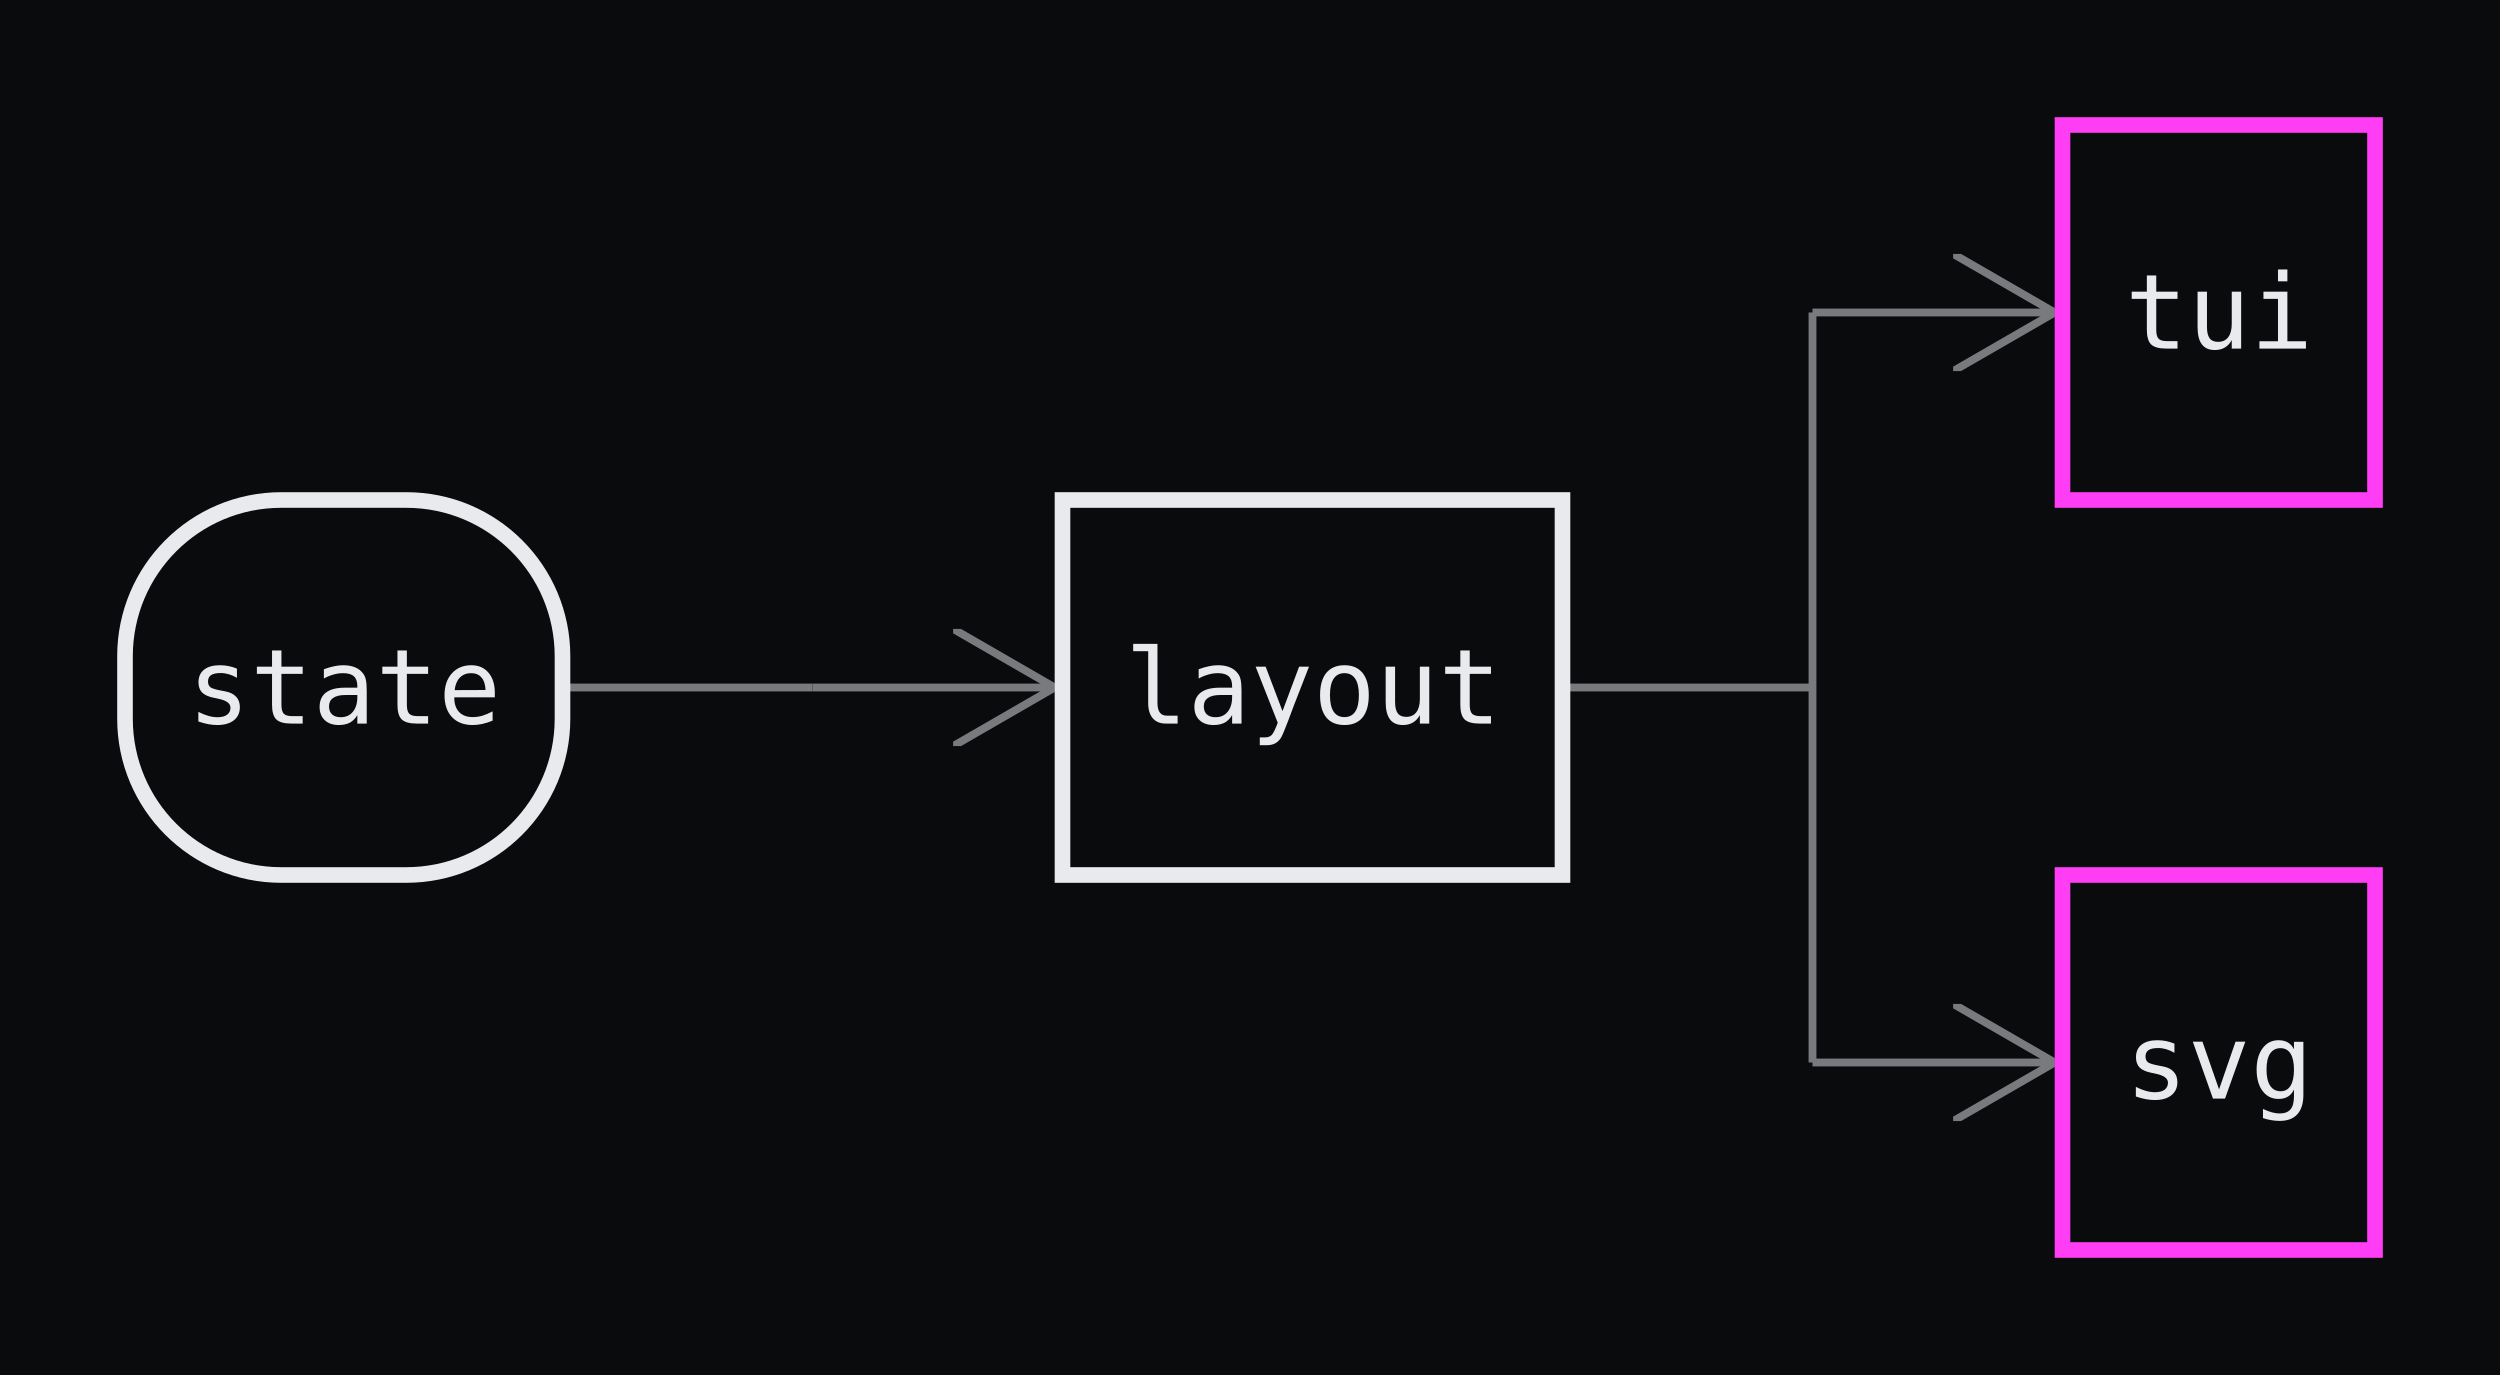
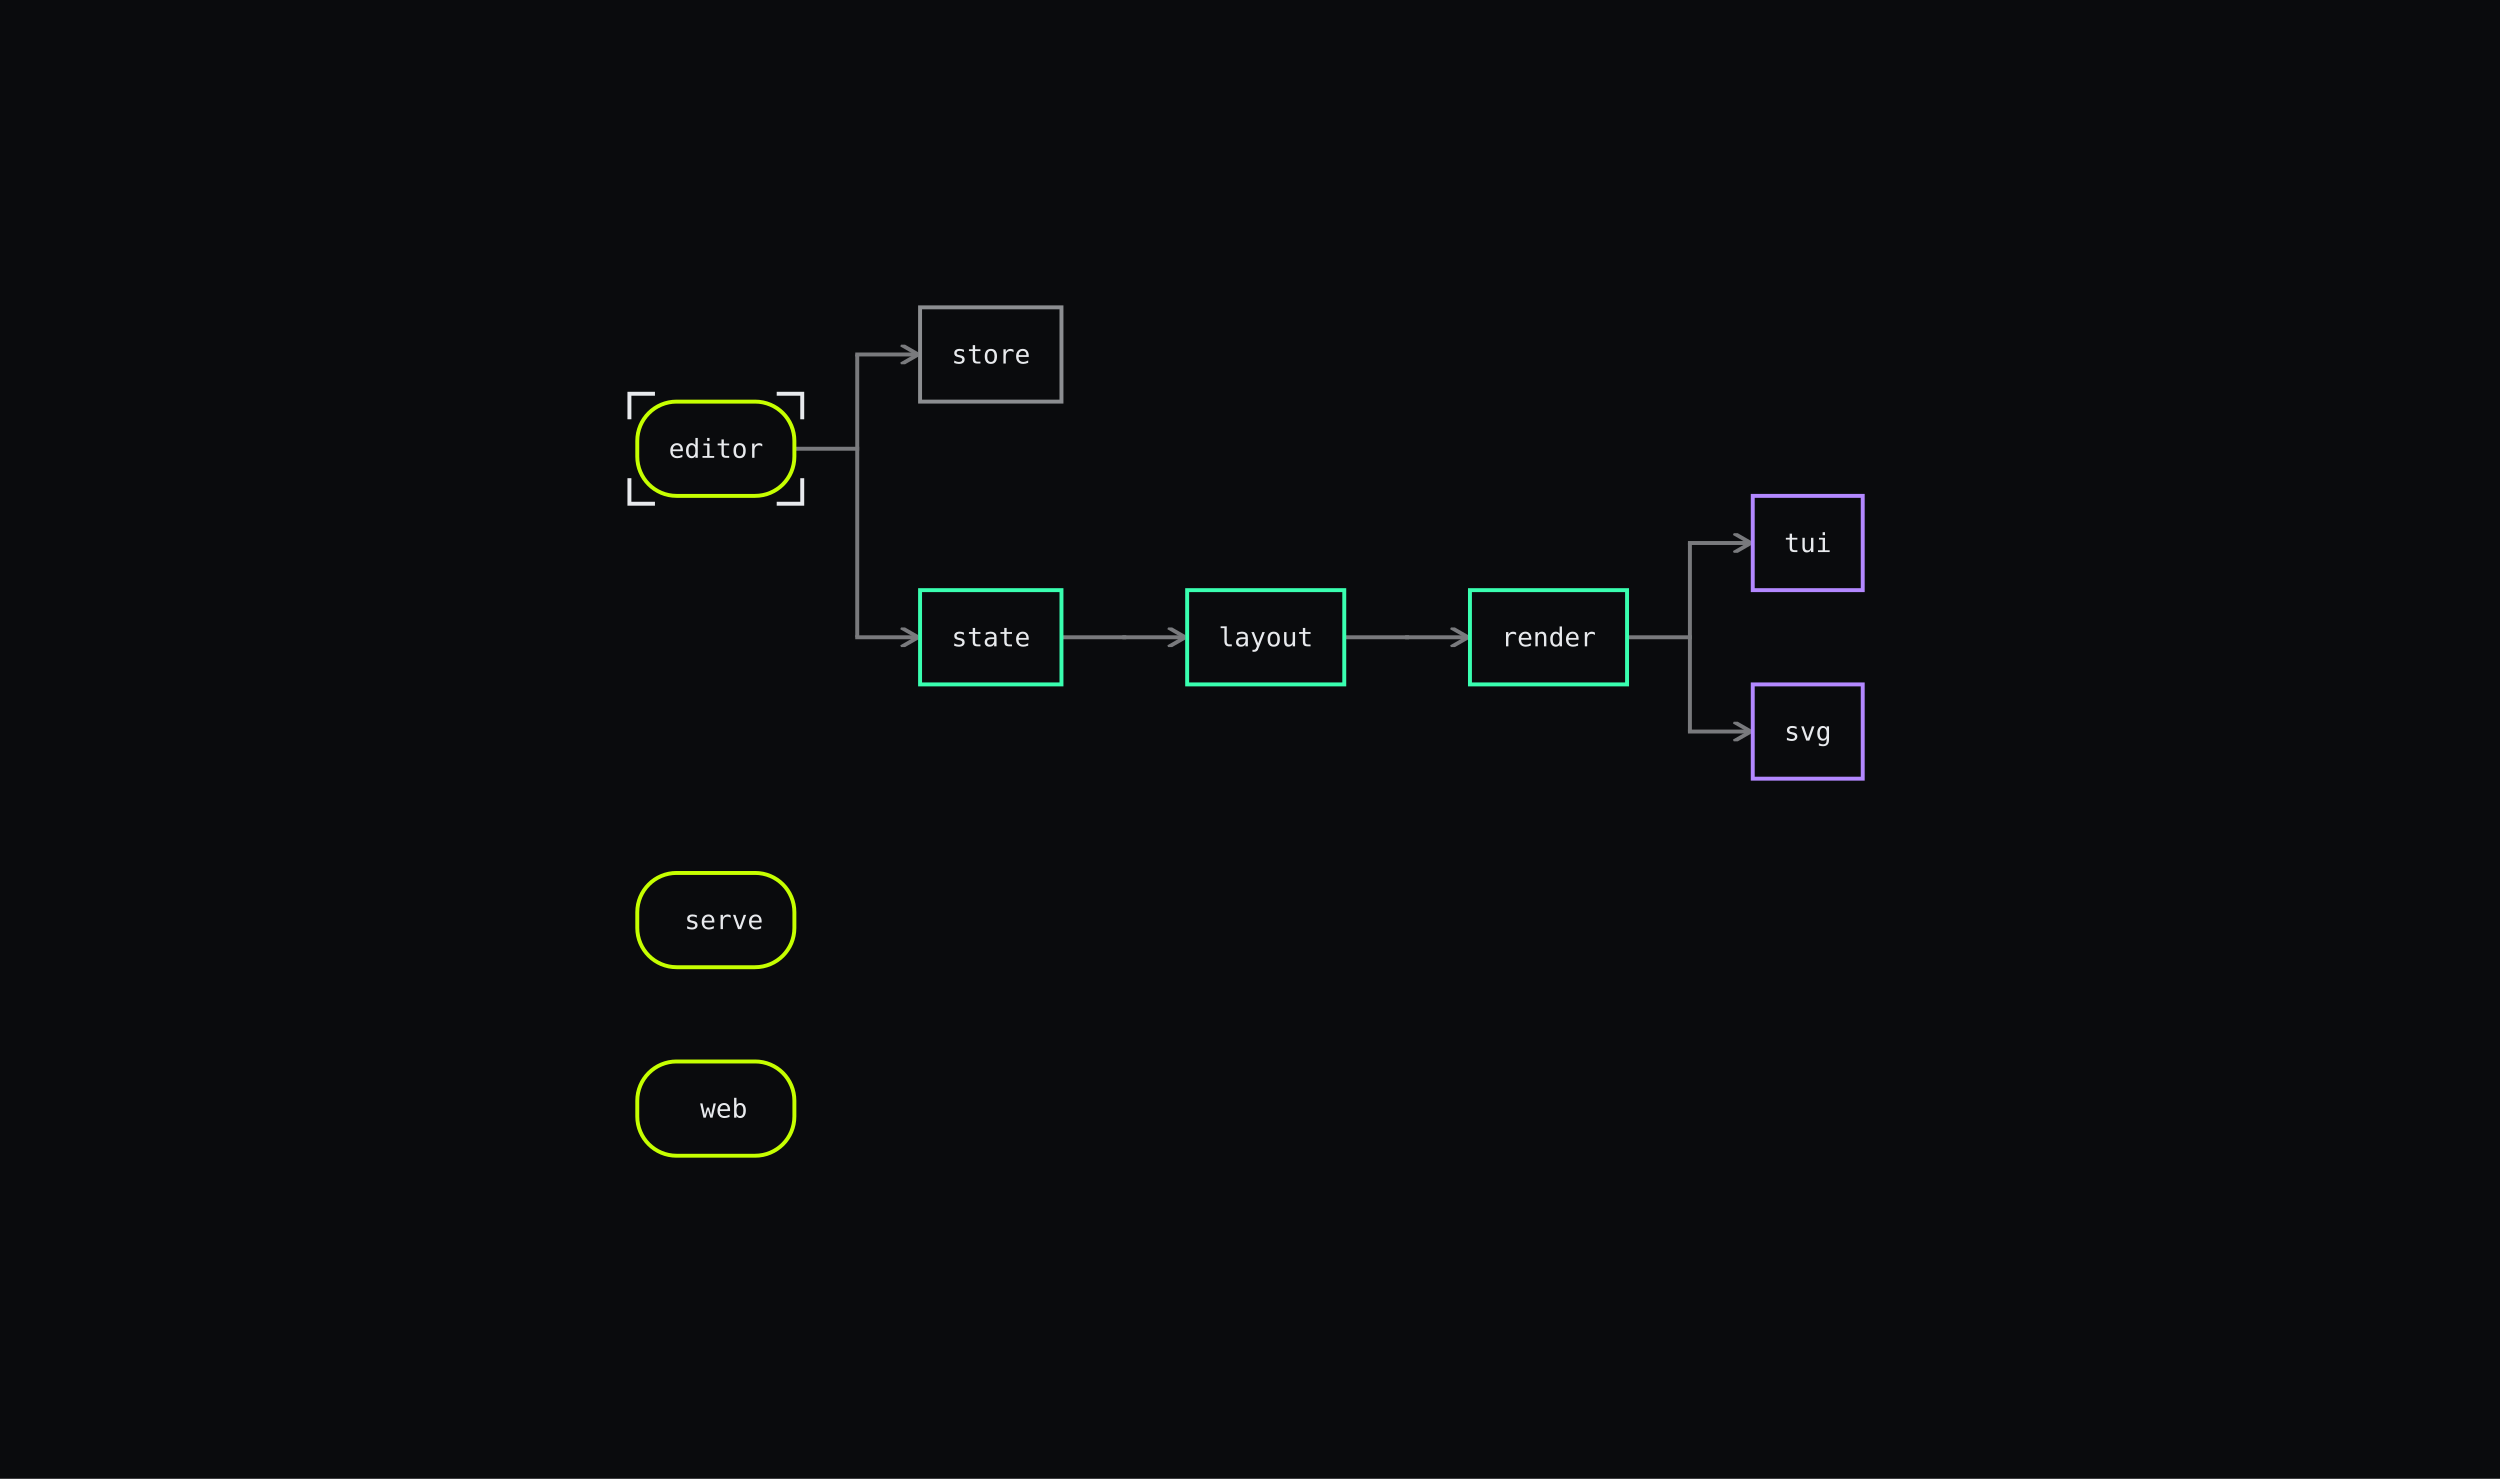
- <svg xmlns="http://www.w3.org/2000/svg" viewBox="-16 -16 320 176">
-   <rect x="-16" y="-16" width="320" height="176" fill="rgb(10,11,13)" />
+ <svg xmlns="http://www.w3.org/2000/svg" width="100%" height="100%">
  <defs>
-     <marker id="arrowhead" orient="auto" markerUnits="userSpaceOnUse" markerWidth="13" markerHeight="15" refX="13" refY="7.5" viewBox="0 0 13 15">
-       <path d="M 13 7.5 L 0.01 0 M 13 7.5 L 0.01 15" stroke="rgb(232,234,237)" stroke-width="1" fill="none" />
-     </marker>
+     <style>@font-face{font-family:"Iosevka";src:url("https://raw.githubusercontent.com/slickroot/dre/main/assets/IosevkaRegular.ttf") format("truetype");}</style>
  </defs>
-   <g opacity="0.5">
-     <path d="M 56 72 L 88 72" stroke="rgb(232,234,237)" stroke-width="1" fill="none" />
-     <path d="M 88 72 L 88 72" stroke="rgb(232,234,237)" stroke-width="1" fill="none" />
-     <path d="M 88 72 L 119 72" marker-end="url(#arrowhead)" stroke="rgb(232,234,237)" stroke-width="1" fill="none" />
-   </g>
-   <g opacity="0.5">
-     <path d="M 184 72 L 216 72" stroke="rgb(232,234,237)" stroke-width="1" fill="none" />
-     <path d="M 216 24 L 216 120" stroke="rgb(232,234,237)" stroke-width="1" fill="none" />
-     <path d="M 216 24 L 247 24" marker-end="url(#arrowhead)" stroke="rgb(232,234,237)" stroke-width="1" fill="none" />
-     <path d="M 216 120 L 247 120" marker-end="url(#arrowhead)" stroke="rgb(232,234,237)" stroke-width="1" fill="none" />
-   </g>
-   <rect x="0" y="48" width="56" height="48" stroke="rgb(232,234,237)" stroke-width="2" rx="20" fill="none" />
-   <rect x="120" y="48" width="64" height="48" stroke="rgb(232,234,237)" stroke-width="2" fill="none" />
-   <rect x="248" y="0" width="40" height="48" stroke="rgb(255,61,245)" stroke-width="2" fill="none" />
-   <rect x="248" y="96" width="40" height="48" stroke="rgb(255,61,245)" stroke-width="2" fill="none" />
-   <text xml:space="preserve" font-family="monospace" font-size="13.33" text-anchor="start" dominant-baseline="central" x="8" y="72" textLength="40" lengthAdjust="spacingAndGlyphs" fill="rgb(232,234,237)">state</text>
-   <text xml:space="preserve" font-family="monospace" font-size="13.33" text-anchor="start" dominant-baseline="central" x="128" y="72" textLength="48" lengthAdjust="spacingAndGlyphs" fill="rgb(232,234,237)">layout</text>
-   <text xml:space="preserve" font-family="monospace" font-size="13.33" text-anchor="start" dominant-baseline="central" x="256" y="24" textLength="24" lengthAdjust="spacingAndGlyphs" fill="rgb(232,234,237)">tui</text>
-   <text xml:space="preserve" font-family="monospace" font-size="13.33" text-anchor="start" dominant-baseline="central" x="256" y="120" textLength="24" lengthAdjust="spacingAndGlyphs" fill="rgb(232,234,237)">svg</text>
+   <rect x="0" y="0" width="100%" height="100%" fill="rgb(10,11,13)" />
+   <svg x="50%" y="50%" width="1920" height="1080" viewBox="960 540 1920 1080" overflow="visible">
+     <defs>
+       <marker id="arrowhead" orient="auto" markerUnits="userSpaceOnUse" markerWidth="9" markerHeight="10" refX="9" refY="5" viewBox="0 0 9 10">
+         <path d="M 9 5 L 0.34 0 M 9 5 L 0.34 10" stroke="rgb(232,234,237)" stroke-width="2" fill="none" />
+       </marker>
+     </defs>
+     <svg x="0" y="0" width="1920" height="1072" viewBox="0 0 1920 1072">
+       <g opacity="0.5">
+         <path d="M 728 392 L 761 392" stroke="rgb(232,234,237)" stroke-width="2" fill="none" />
+         <path d="M 760 344 L 760 488" stroke="rgb(232,234,237)" stroke-width="2" fill="none" />
+         <path d="M 759 344 L 791 344" marker-end="url(#arrowhead)" stroke="rgb(232,234,237)" stroke-width="2" fill="none" />
+         <path d="M 759 488 L 791 488" marker-end="url(#arrowhead)" stroke="rgb(232,234,237)" stroke-width="2" fill="none" />
+       </g>
+       <g opacity="0.5">
+         <path d="M 864 488 L 897 488" stroke="rgb(232,234,237)" stroke-width="2" fill="none" />
+         <path d="M 896 488 L 896 488" stroke="rgb(232,234,237)" stroke-width="2" fill="none" />
+         <path d="M 895 488 L 927 488" marker-end="url(#arrowhead)" stroke="rgb(232,234,237)" stroke-width="2" fill="none" />
+       </g>
+       <g opacity="0.5">
+         <path d="M 1008 488 L 1041 488" stroke="rgb(232,234,237)" stroke-width="2" fill="none" />
+         <path d="M 1040 488 L 1040 488" stroke="rgb(232,234,237)" stroke-width="2" fill="none" />
+         <path d="M 1039 488 L 1071 488" marker-end="url(#arrowhead)" stroke="rgb(232,234,237)" stroke-width="2" fill="none" />
+       </g>
+       <g opacity="0.5">
+         <path d="M 1152 488 L 1185 488" stroke="rgb(232,234,237)" stroke-width="2" fill="none" />
+         <path d="M 1184 440 L 1184 536" stroke="rgb(232,234,237)" stroke-width="2" fill="none" />
+         <path d="M 1183 440 L 1215 440" marker-end="url(#arrowhead)" stroke="rgb(232,234,237)" stroke-width="2" fill="none" />
+         <path d="M 1183 536 L 1215 536" marker-end="url(#arrowhead)" stroke="rgb(232,234,237)" stroke-width="2" fill="none" />
+       </g>
+       <rect x="648" y="368" width="80" height="48" stroke="rgb(198,255,0)" stroke-width="2" rx="20" fill="none" />
+       <rect x="792" y="320" width="72" height="48" stroke="rgb(140,142,145)" stroke-width="2" fill="none" />
+       <rect x="792" y="464" width="72" height="48" stroke="rgb(57,255,176)" stroke-width="2" fill="none" />
+       <rect x="928" y="464" width="80" height="48" stroke="rgb(57,255,176)" stroke-width="2" fill="none" />
+       <rect x="1072" y="464" width="80" height="48" stroke="rgb(57,255,176)" stroke-width="2" fill="none" />
+       <rect x="1216" y="416" width="56" height="48" stroke="rgb(179,136,255)" stroke-width="2" fill="none" />
+       <rect x="1216" y="512" width="56" height="48" stroke="rgb(179,136,255)" stroke-width="2" fill="none" />
+       <rect x="648" y="608" width="80" height="48" stroke="rgb(198,255,0)" stroke-width="2" rx="20" fill="none" />
+       <rect x="648" y="704" width="80" height="48" stroke="rgb(198,255,0)" stroke-width="2" rx="20" fill="none" />
+       <path d="M643 363h14v2h-12v12h-2zM733 363h-14v2h12v12h2zM643 421h14v-2h-12v-12h-2zM733 421h-14v-2h12v-12h2z" fill="rgb(232,234,237)" />
+       <text xml:space="preserve" font-family="Iosevka, monospace" font-size="13.33" text-anchor="start" dominant-baseline="central" x="664" y="392" textLength="48" lengthAdjust="spacingAndGlyphs" fill="rgb(232,234,237)">editor</text>
+       <text xml:space="preserve" font-family="Iosevka, monospace" font-size="13.33" text-anchor="start" dominant-baseline="central" x="808" y="344" textLength="40" lengthAdjust="spacingAndGlyphs" fill="rgb(232,234,237)">store</text>
+       <text xml:space="preserve" font-family="Iosevka, monospace" font-size="13.33" text-anchor="start" dominant-baseline="central" x="808" y="488" textLength="40" lengthAdjust="spacingAndGlyphs" fill="rgb(232,234,237)">state</text>
+       <text xml:space="preserve" font-family="Iosevka, monospace" font-size="13.33" text-anchor="start" dominant-baseline="central" x="944" y="488" textLength="48" lengthAdjust="spacingAndGlyphs" fill="rgb(232,234,237)">layout</text>
+       <text xml:space="preserve" font-family="Iosevka, monospace" font-size="13.33" text-anchor="start" dominant-baseline="central" x="1088" y="488" textLength="48" lengthAdjust="spacingAndGlyphs" fill="rgb(232,234,237)">render</text>
+       <text xml:space="preserve" font-family="Iosevka, monospace" font-size="13.33" text-anchor="start" dominant-baseline="central" x="1232" y="440" textLength="24" lengthAdjust="spacingAndGlyphs" fill="rgb(232,234,237)">tui</text>
+       <text xml:space="preserve" font-family="Iosevka, monospace" font-size="13.33" text-anchor="start" dominant-baseline="central" x="1232" y="536" textLength="24" lengthAdjust="spacingAndGlyphs" fill="rgb(232,234,237)">svg</text>
+       <text xml:space="preserve" font-family="Iosevka, monospace" font-size="13.33" text-anchor="start" dominant-baseline="central" x="672" y="632" textLength="40" lengthAdjust="spacingAndGlyphs" fill="rgb(232,234,237)">serve</text>
+       <text xml:space="preserve" font-family="Iosevka, monospace" font-size="13.33" text-anchor="start" dominant-baseline="central" x="680" y="728" textLength="24" lengthAdjust="spacingAndGlyphs" fill="rgb(232,234,237)">web</text>
+     </svg>
+   </svg>
</svg>
